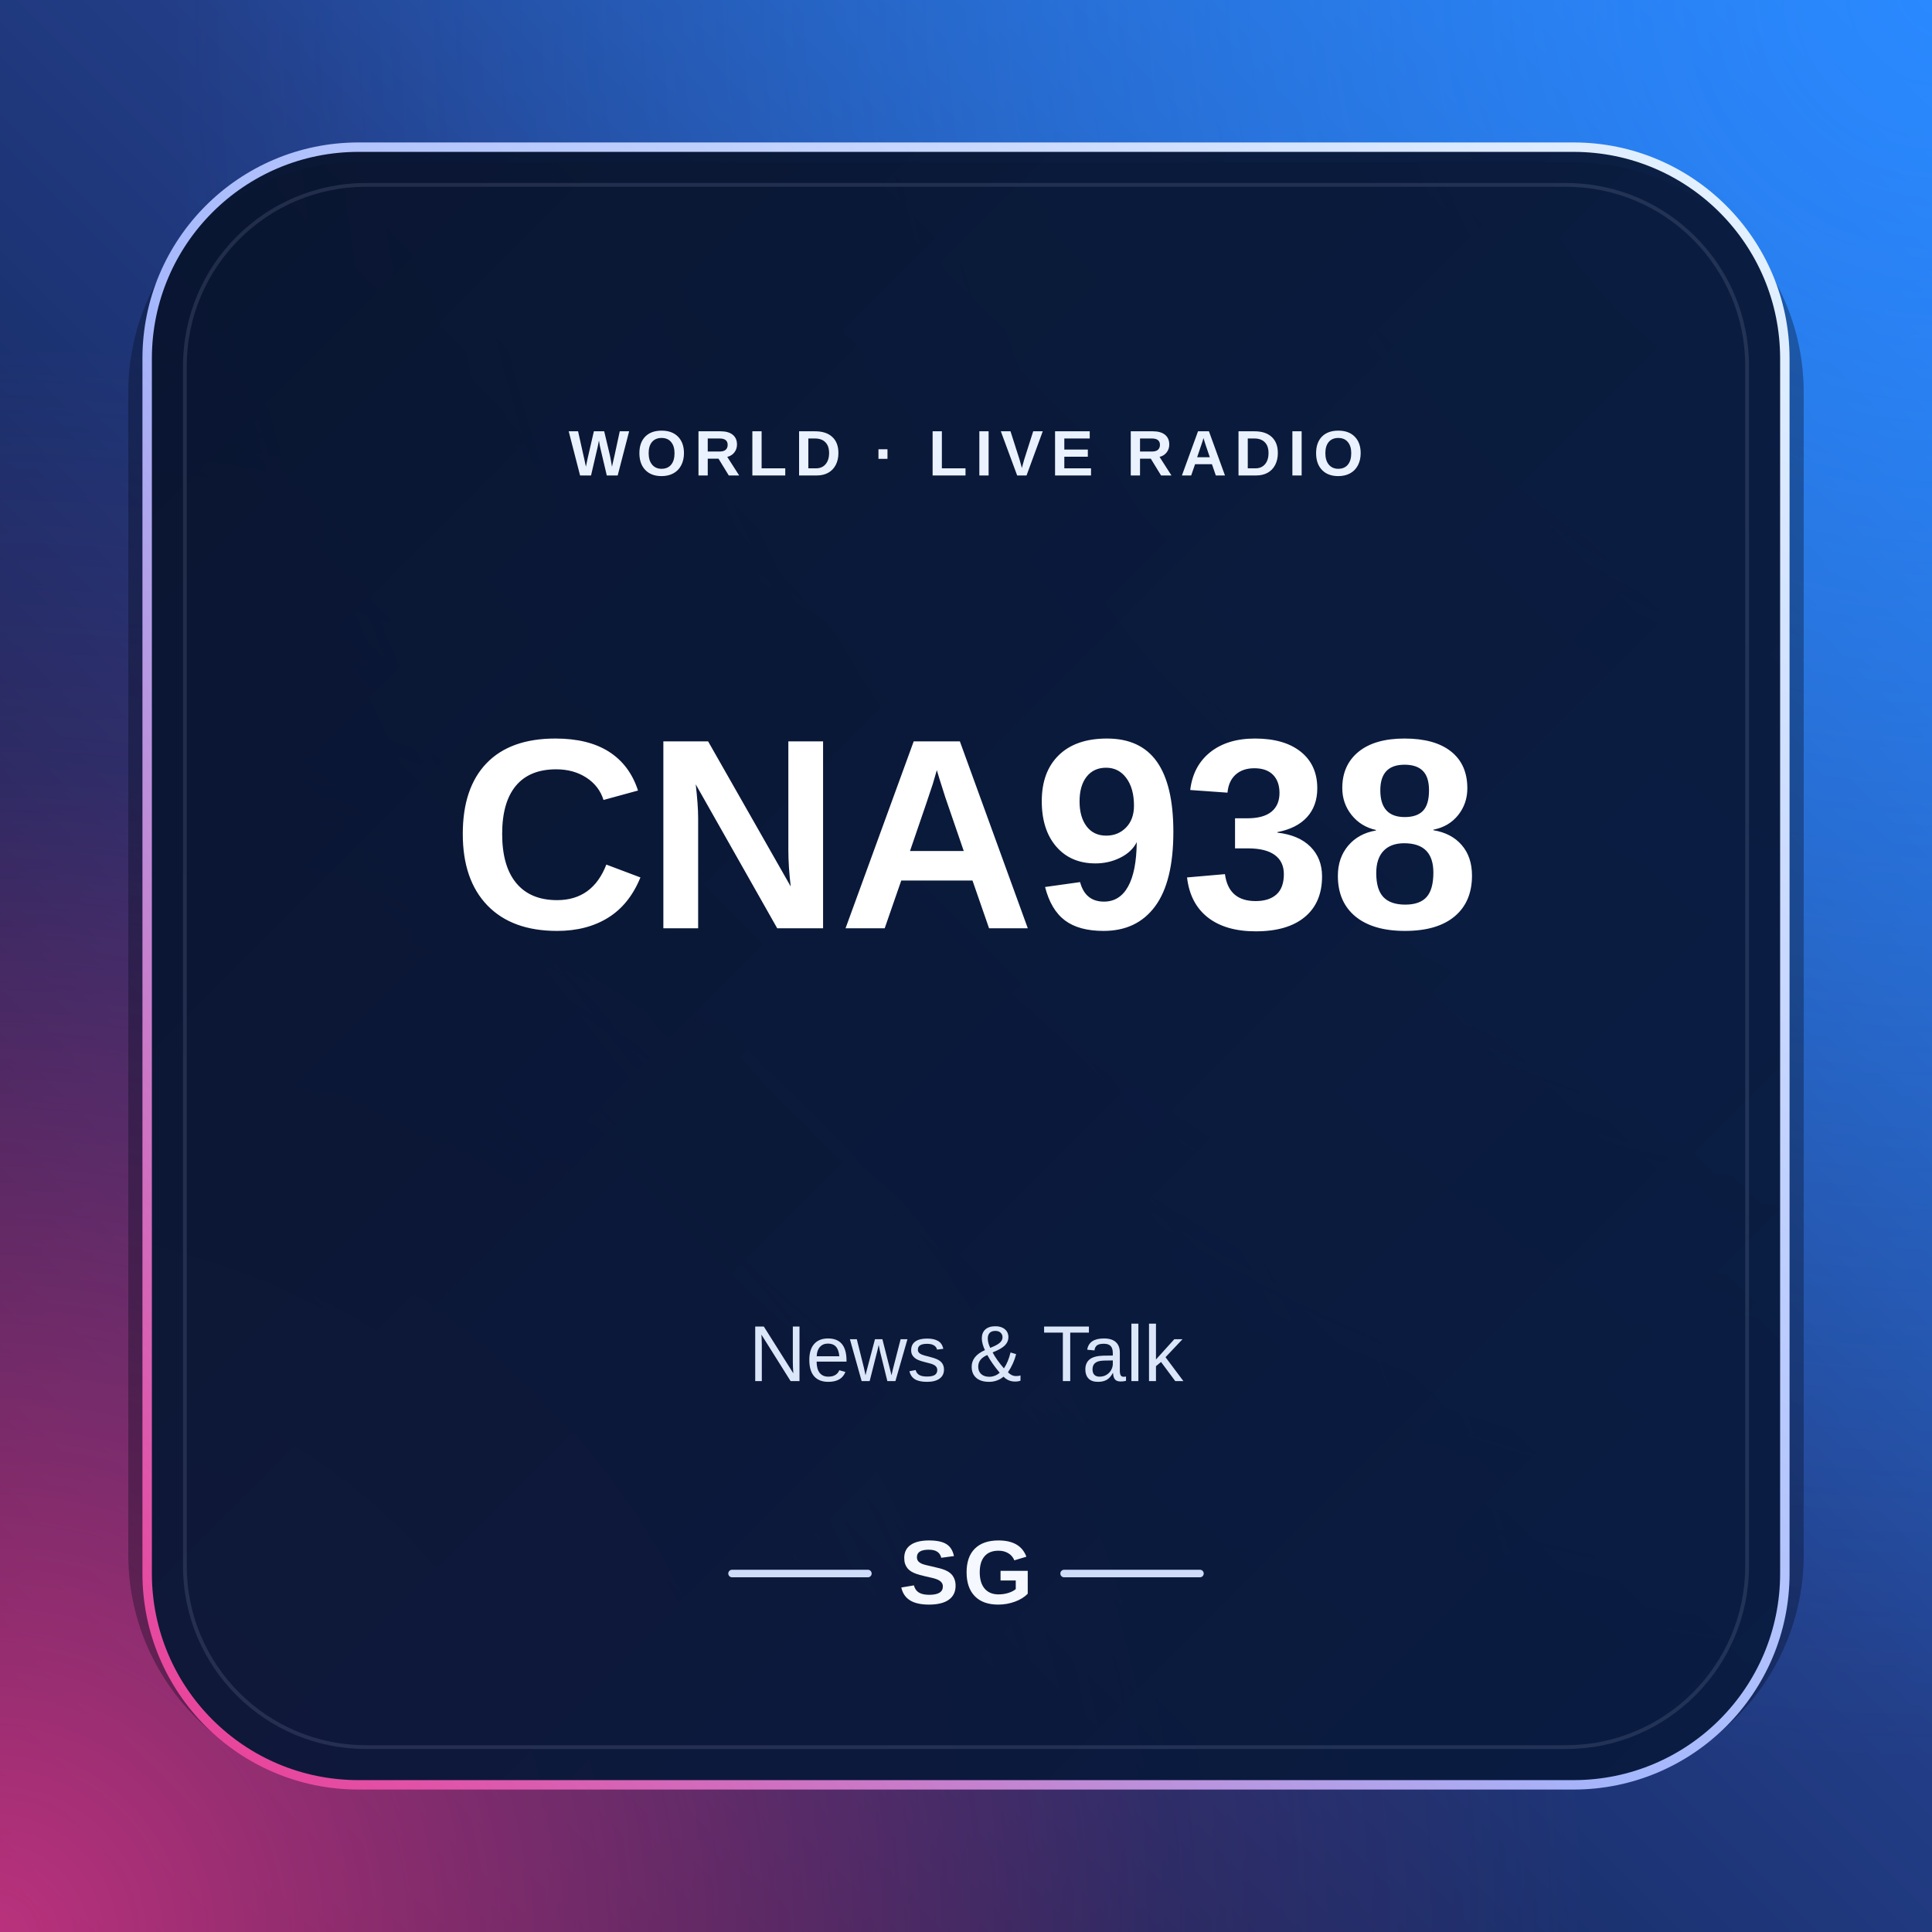
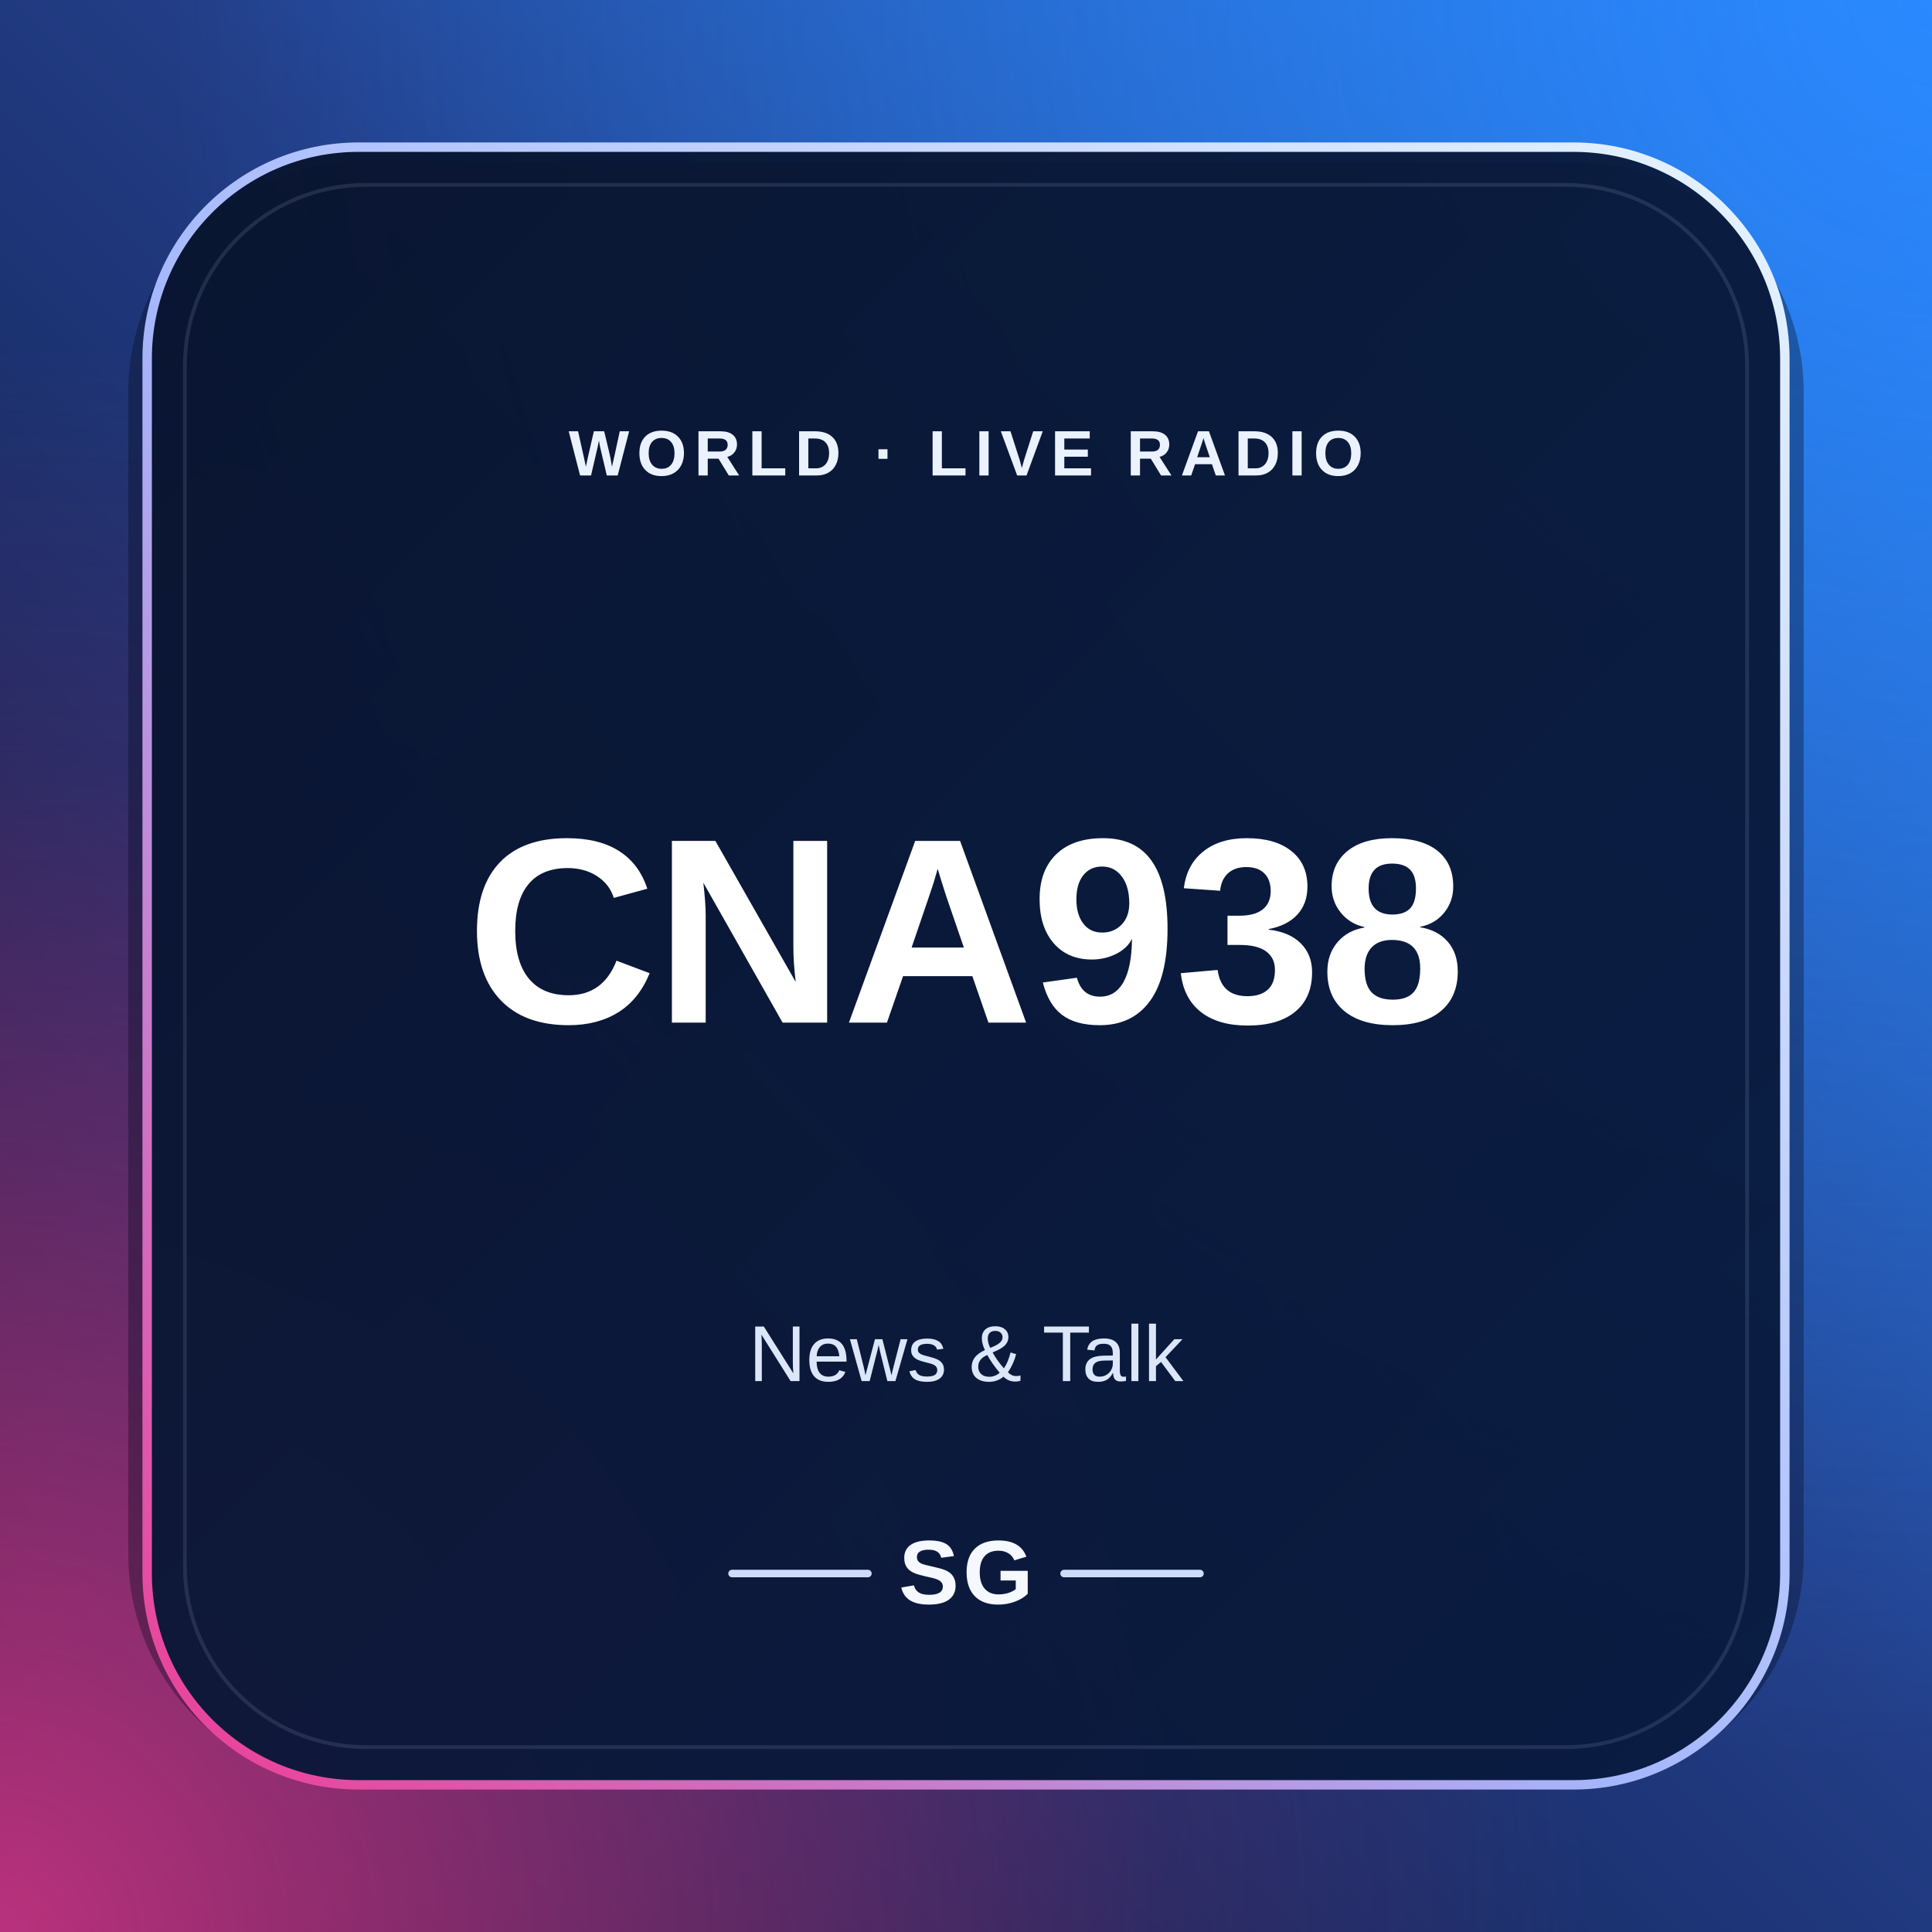
<svg xmlns="http://www.w3.org/2000/svg" width="1254" height="1254" viewBox="0 0 512 512" role="img" aria-label="CNA938 radio cover">
  <defs>
    <linearGradient id="background" x1="0" y1="1" x2="1" y2="0">
      <stop offset="0" stop-color="#050e2a" />
      <stop offset=".55" stop-color="#233e88" />
      <stop offset="1" stop-color="#2a89ff" />
    </linearGradient>
    <radialGradient id="leftGlow" cx="0" cy="1" r=".82">
      <stop offset="0" stop-color="#ee3c94" stop-opacity=".78" />
      <stop offset=".74" stop-color="#ee3c94" stop-opacity=".11" />
      <stop offset="1" stop-color="#ee3c94" stop-opacity="0" />
    </radialGradient>
    <radialGradient id="rightGlow" cx="1" cy="0" r=".91">
      <stop offset="0" stop-color="#2a89ff" stop-opacity=".64" />
      <stop offset="1" stop-color="#2a89ff" stop-opacity="0" />
    </radialGradient>
    <linearGradient id="rim" x1="0" y1="1" x2="1" y2="0">
      <stop offset="0" stop-color="#ee3c94" />
      <stop offset=".45" stop-color="#a5b7fc" />
      <stop offset="1" stop-color="#e6f4ff" />
    </linearGradient>
    <linearGradient id="pane" x1="0" y1="0" x2="1" y2="1">
      <stop offset="0" stop-color="#09142e" stop-opacity=".94" />
      <stop offset="1" stop-color="#091b40" stop-opacity=".92" />
    </linearGradient>
  </defs>
  <rect width="512" height="512" fill="url(#background)" />
  <rect width="512" height="512" fill="url(#leftGlow)" />
  <rect width="512" height="512" fill="url(#rightGlow)" />
  <rect x="34" y="43" width="444" height="430" rx="61" fill="#040819" opacity=".34" />
  <rect x="39" y="39" width="434" height="434" rx="56" fill="url(#pane)" stroke="url(#rim)" stroke-width="2.5" />
  <rect x="49" y="49" width="414" height="414" rx="48" fill="none" stroke="#d0deff" stroke-opacity=".12" />
  <text x="256" y="126" text-anchor="middle" font-family="Arial,Helvetica,sans-serif" font-size="17" font-weight="700" letter-spacing="2.0" fill="#ebf2ff">WORLD · LIVE RADIO</text>
-   <text x="256" y="246" text-anchor="middle" font-family="Arial,Helvetica,sans-serif" font-size="72" font-weight="750" letter-spacing="-0.7" fill="#ffffff">CNA938</text>
+   <text x="256" y="271" text-anchor="middle" font-family="Arial,Helvetica,sans-serif" font-size="70" font-weight="750" letter-spacing="-0.7" fill="#ffffff">CNA938</text>
  <text x="256" y="366" text-anchor="middle" font-family="Arial,Helvetica,sans-serif" font-size="21" font-weight="400" fill="#dce6f9">News &amp; Talk</text>
  <path d="M194 417H230 M282 417H318" fill="none" stroke="#cedcf9" stroke-width="2" stroke-linecap="round" />
  <text x="256" y="425" text-anchor="middle" font-family="Arial,Helvetica,sans-serif" font-size="24" font-weight="700" letter-spacing="1" fill="#f5f8ff">SG</text>
</svg>
